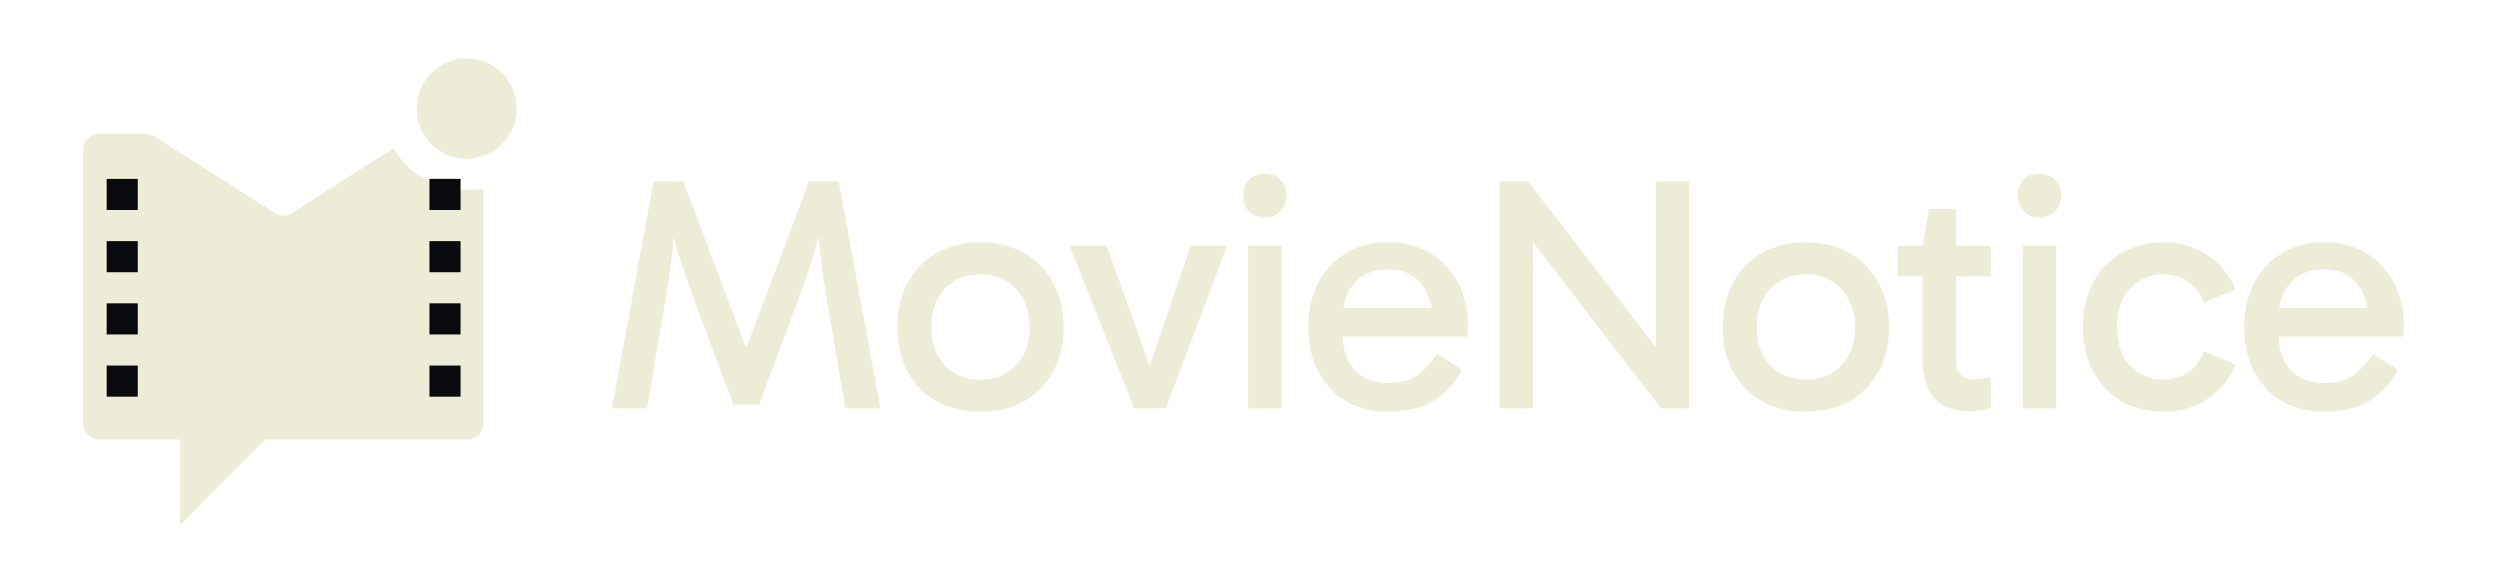
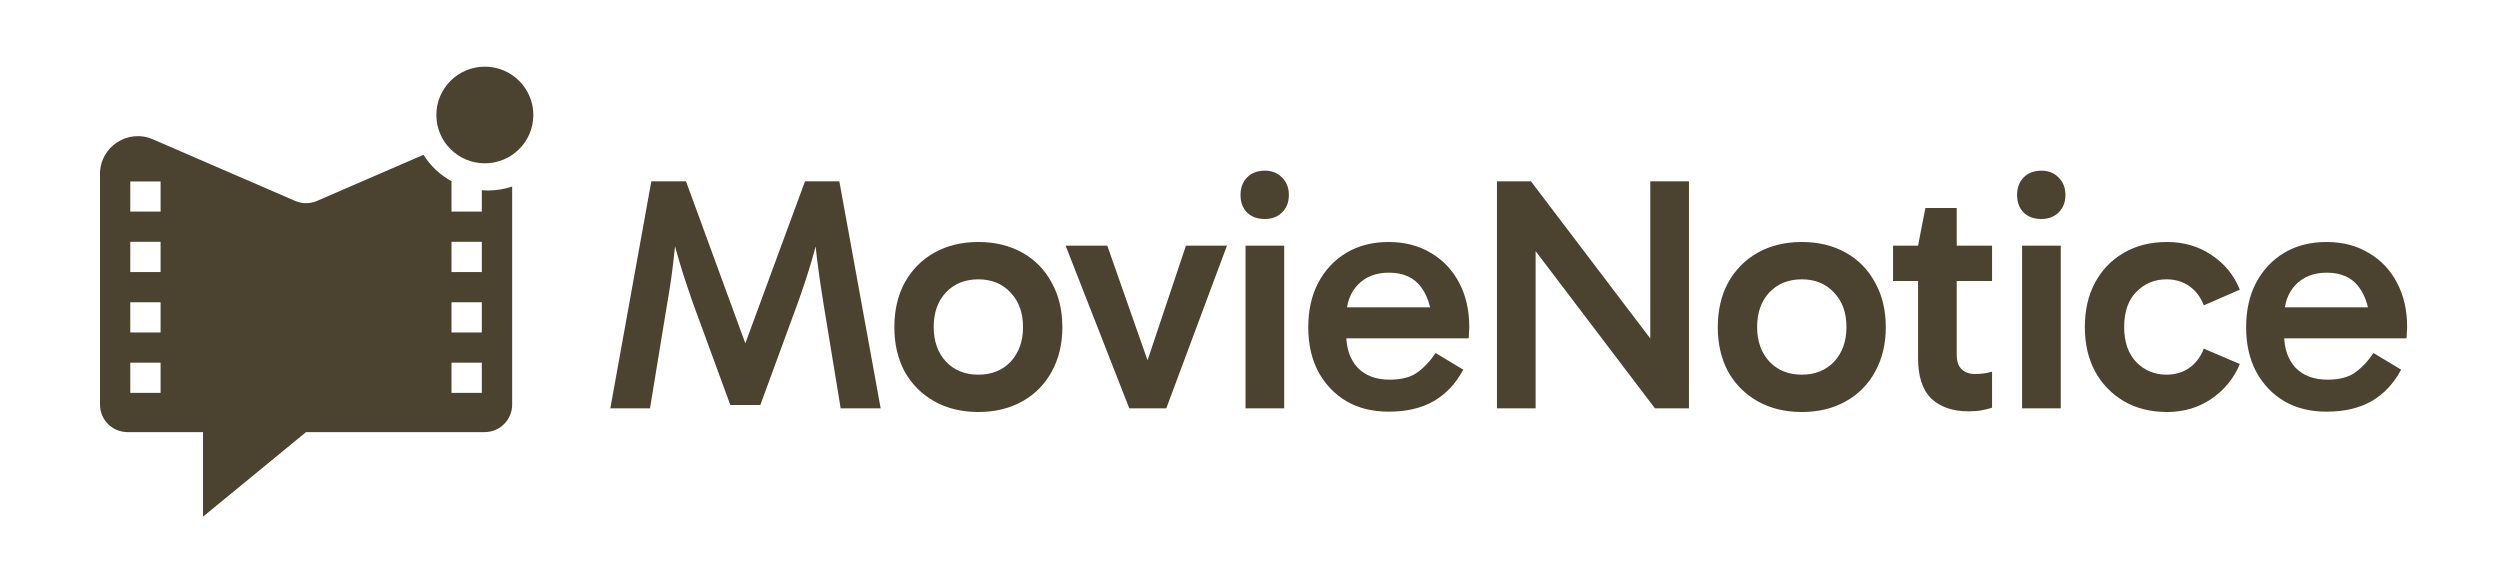
<svg xmlns="http://www.w3.org/2000/svg" width="300" height="70" viewBox="0 0 300 70" fill="none">
-   <path d="M73.44 49L78.44 21.76H82L89.48 41.64H89.6L97.08 21.76H100.64L105.64 49H101.44L99.24 36.04C98.92 34.173 98.653 32.333 98.44 30.52C98.227 28.68 98.093 26.84 98.04 25H99.04C98.56 27.213 98.053 29.16 97.52 30.84C97.013 32.52 96.427 34.253 95.76 36.04L91.08 48.56H88L83.32 36.04C82.653 34.227 82.053 32.493 81.52 30.84C81.013 29.16 80.52 27.213 80.04 25H81.04C80.987 26.84 80.853 28.68 80.64 30.52C80.427 32.333 80.16 34.173 79.84 36.04L77.64 49H73.44ZM117.638 49.4C115.665 49.4 113.918 48.987 112.398 48.16C110.905 47.307 109.745 46.12 108.918 44.6C108.091 43.08 107.678 41.307 107.678 39.28C107.678 37.227 108.091 35.44 108.918 33.92C109.745 32.4 110.905 31.213 112.398 30.36C113.918 29.507 115.665 29.08 117.638 29.08C119.638 29.08 121.385 29.507 122.878 30.36C124.371 31.213 125.531 32.4 126.358 33.92C127.211 35.44 127.638 37.227 127.638 39.28C127.638 41.307 127.211 43.08 126.358 44.6C125.531 46.12 124.371 47.307 122.878 48.16C121.385 48.987 119.638 49.4 117.638 49.4ZM117.638 45.56C119.425 45.56 120.851 44.987 121.918 43.84C123.011 42.667 123.558 41.147 123.558 39.28C123.558 37.387 123.011 35.853 121.918 34.68C120.851 33.507 119.425 32.92 117.638 32.92C115.878 32.92 114.451 33.507 113.358 34.68C112.291 35.827 111.758 37.347 111.758 39.24C111.758 41.133 112.291 42.667 113.358 43.84C114.451 44.987 115.878 45.56 117.638 45.56ZM147.266 29.48L139.906 49H136.106L128.346 29.48H132.786L138.226 44.64H137.706L142.906 29.48H147.266ZM153.779 49H149.779V29.48H153.779V49ZM149.179 23.48C149.179 22.707 149.406 22.08 149.859 21.6C150.339 21.093 150.979 20.84 151.779 20.84C152.552 20.84 153.179 21.093 153.659 21.6C154.139 22.08 154.379 22.707 154.379 23.48C154.379 24.227 154.139 24.853 153.659 25.36C153.179 25.84 152.552 26.08 151.779 26.08C150.979 26.08 150.339 25.84 149.859 25.36C149.406 24.853 149.179 24.227 149.179 23.48ZM166.556 49.4C164.663 49.4 162.996 48.987 161.556 48.16C160.116 47.307 158.996 46.12 158.196 44.6C157.396 43.08 156.996 41.307 156.996 39.28C156.996 37.227 157.396 35.44 158.196 33.92C158.996 32.4 160.116 31.213 161.556 30.36C162.996 29.507 164.663 29.08 166.556 29.08C168.476 29.08 170.156 29.507 171.596 30.36C173.036 31.213 174.156 32.4 174.956 33.92C175.756 35.44 176.156 37.227 176.156 39.28C176.156 39.467 176.143 39.667 176.116 39.88C176.116 40.067 176.103 40.24 176.076 40.4H160.796V36.96H173.196L172.076 39.28C172.076 37.253 171.623 35.587 170.716 34.28C169.809 32.973 168.423 32.32 166.556 32.32C164.903 32.32 163.583 32.853 162.596 33.92C161.609 34.96 161.116 36.333 161.116 38.04V40.12C161.116 41.907 161.596 43.333 162.556 44.4C163.516 45.44 164.849 45.96 166.556 45.96C168.129 45.96 169.343 45.627 170.196 44.96C171.049 44.293 171.796 43.467 172.436 42.48L175.436 44.36C174.529 46.04 173.356 47.307 171.916 48.16C170.503 48.987 168.716 49.4 166.556 49.4ZM199.315 49L181.715 26.16L183.955 25.52V49H179.955V21.76H183.355L200.355 43.8H198.715V21.76H202.715V49H199.315ZM216.685 49.4C214.712 49.4 212.965 48.987 211.445 48.16C209.952 47.307 208.792 46.12 207.965 44.6C207.138 43.08 206.725 41.307 206.725 39.28C206.725 37.227 207.138 35.44 207.965 33.92C208.792 32.4 209.952 31.213 211.445 30.36C212.965 29.507 214.712 29.08 216.685 29.08C218.685 29.08 220.432 29.507 221.925 30.36C223.418 31.213 224.578 32.4 225.405 33.92C226.258 35.44 226.685 37.227 226.685 39.28C226.685 41.307 226.258 43.08 225.405 44.6C224.578 46.12 223.418 47.307 221.925 48.16C220.432 48.987 218.685 49.4 216.685 49.4ZM216.685 45.56C218.472 45.56 219.898 44.987 220.965 43.84C222.058 42.667 222.605 41.147 222.605 39.28C222.605 37.387 222.058 35.853 220.965 34.68C219.898 33.507 218.472 32.92 216.685 32.92C214.925 32.92 213.498 33.507 212.405 34.68C211.338 35.827 210.805 37.347 210.805 39.24C210.805 41.133 211.338 42.667 212.405 43.84C213.498 44.987 214.925 45.56 216.685 45.56ZM236.277 49.36C234.571 49.36 233.211 48.867 232.197 47.88C231.211 46.867 230.717 45.307 230.717 43.2V29.72V29.48L231.477 25.08H234.717V43.28C234.717 44.027 234.904 44.587 235.277 44.96C235.677 45.333 236.171 45.52 236.757 45.52C237.211 45.52 237.611 45.493 237.957 45.44C238.304 45.387 238.611 45.32 238.877 45.24V48.96C238.531 49.067 238.144 49.16 237.717 49.24C237.317 49.32 236.837 49.36 236.277 49.36ZM227.717 33.16V29.48H238.877V33.16H227.717ZM246.732 49H242.732V29.48H246.732V49ZM242.132 23.48C242.132 22.707 242.359 22.08 242.812 21.6C243.292 21.093 243.932 20.84 244.732 20.84C245.506 20.84 246.132 21.093 246.612 21.6C247.092 22.08 247.332 22.707 247.332 23.48C247.332 24.227 247.092 24.853 246.612 25.36C246.132 25.84 245.506 26.08 244.732 26.08C243.932 26.08 243.292 25.84 242.812 25.36C242.359 24.853 242.132 24.227 242.132 23.48ZM259.749 49.4C257.749 49.4 256.016 48.973 254.549 48.12C253.082 47.24 251.949 46.04 251.149 44.52C250.349 43 249.949 41.24 249.949 39.24C249.949 37.24 250.349 35.48 251.149 33.96C251.949 32.44 253.082 31.253 254.549 30.4C256.016 29.52 257.749 29.08 259.749 29.08C261.642 29.08 263.362 29.6 264.909 30.64C266.456 31.653 267.576 33.013 268.269 34.72L264.469 36.32C264.042 35.2 263.402 34.36 262.549 33.8C261.696 33.213 260.722 32.92 259.629 32.92C258.029 32.92 256.696 33.48 255.629 34.6C254.562 35.693 254.029 37.24 254.029 39.24C254.029 41.24 254.562 42.8 255.629 43.92C256.696 45.013 258.029 45.56 259.629 45.56C260.722 45.56 261.696 45.28 262.549 44.72C263.402 44.133 264.042 43.28 264.469 42.16L268.269 43.76C267.549 45.467 266.416 46.84 264.869 47.88C263.349 48.893 261.642 49.4 259.749 49.4ZM278.865 49.4C276.972 49.4 275.305 48.987 273.865 48.16C272.425 47.307 271.305 46.12 270.505 44.6C269.705 43.08 269.305 41.307 269.305 39.28C269.305 37.227 269.705 35.44 270.505 33.92C271.305 32.4 272.425 31.213 273.865 30.36C275.305 29.507 276.972 29.08 278.865 29.08C280.785 29.08 282.465 29.507 283.905 30.36C285.345 31.213 286.465 32.4 287.265 33.92C288.065 35.44 288.465 37.227 288.465 39.28C288.465 39.467 288.452 39.667 288.425 39.88C288.425 40.067 288.412 40.24 288.385 40.4H273.105V36.96H285.505L284.385 39.28C284.385 37.253 283.932 35.587 283.025 34.28C282.119 32.973 280.732 32.32 278.865 32.32C277.212 32.32 275.892 32.853 274.905 33.92C273.919 34.96 273.425 36.333 273.425 38.04V40.12C273.425 41.907 273.905 43.333 274.865 44.4C275.825 45.44 277.159 45.96 278.865 45.96C280.439 45.96 281.652 45.627 282.505 44.96C283.359 44.293 284.105 43.467 284.745 42.48L287.745 44.36C286.839 46.04 285.665 47.307 284.225 48.16C282.812 48.987 281.025 49.4 278.865 49.4Z" fill="#EDECD6" />
-   <path d="M21.607 63V52.733H11.857C10.832 52.733 10 51.898 10 50.867V17.913C10 16.882 10.832 16.046 11.857 16.046H17.521C17.874 16.046 18.219 16.147 18.517 16.337L33.004 25.591C33.612 25.98 34.388 25.98 34.996 25.591L47.224 17.78C48.922 20.774 52.215 22.804 56 22.804C56.685 22.804 57.354 22.738 58 22.611V50.867C58 51.898 57.169 52.733 56.143 52.733H31.821L21.607 63Z" fill="#EDECD6" />
-   <path d="M56 7C59.314 7 62 9.7 62 13.031C62 16.361 59.314 19.061 56 19.061C52.686 19.061 50 16.361 50 13.031C50 9.7 52.686 7 56 7Z" fill="#EDECD6" />
-   <path d="M16.533 47.6H12.8V43.866H16.533V47.6ZM16.533 40.134H12.8V36.4H16.533V40.134ZM16.533 32.667H12.8V28.934H16.533V32.667ZM16.533 25.2H12.8V21.467H16.533V25.2Z" fill="#090A0E" />
-   <path d="M55.267 47.6H51.533V43.866H55.267V47.6ZM55.267 40.134H51.533V36.4H55.267V40.134ZM55.267 32.667H51.533V28.934H55.267V32.667ZM55.267 25.2H51.533V21.467H55.267V25.2Z" fill="#090A0E" />
+   <path d="M73.24 49L78.16 21.76H82.32L89.44 41.2L96.6 21.76H100.72L105.68 49H100.88L98.8 36.32C98.507 34.533 98.253 32.773 98.04 31.04C97.827 29.28 97.68 27.507 97.6 25.72H98.84C98.36 27.773 97.88 29.627 97.4 31.28C96.92 32.907 96.373 34.573 95.76 36.28L91.24 48.6H87.64L83.12 36.28C82.507 34.547 81.96 32.867 81.48 31.24C81 29.613 80.52 27.773 80.04 25.72H81.28C81.2 27.507 81.053 29.28 80.84 31.04C80.653 32.773 80.4 34.533 80.08 36.32L78 49H73.24ZM117.403 49.44C115.403 49.44 113.643 49.013 112.123 48.16C110.603 47.307 109.416 46.12 108.563 44.6C107.736 43.053 107.323 41.28 107.323 39.28C107.323 37.227 107.736 35.44 108.563 33.92C109.416 32.373 110.603 31.173 112.123 30.32C113.643 29.467 115.403 29.04 117.403 29.04C119.403 29.04 121.163 29.467 122.683 30.32C124.203 31.173 125.376 32.373 126.203 33.92C127.056 35.44 127.483 37.227 127.483 39.28C127.483 41.28 127.056 43.053 126.203 44.6C125.376 46.12 124.203 47.307 122.683 48.16C121.163 49.013 119.403 49.44 117.403 49.44ZM117.403 44.96C119.003 44.96 120.296 44.44 121.283 43.4C122.269 42.333 122.763 40.947 122.763 39.24C122.763 37.533 122.269 36.16 121.283 35.12C120.296 34.053 119.003 33.52 117.403 33.52C115.803 33.52 114.509 34.04 113.523 35.08C112.536 36.12 112.043 37.507 112.043 39.24C112.043 40.947 112.536 42.333 113.523 43.4C114.509 44.44 115.803 44.96 117.403 44.96ZM147.234 29.48L139.954 49H135.514L127.874 29.48H132.874L138.154 44.52H137.274L142.314 29.48H147.234ZM154.103 49H149.463V29.48H154.103V49ZM148.863 23.4C148.863 22.547 149.116 21.853 149.623 21.32C150.156 20.76 150.876 20.48 151.783 20.48C152.636 20.48 153.329 20.76 153.863 21.32C154.396 21.853 154.663 22.547 154.663 23.4C154.663 24.253 154.396 24.947 153.863 25.48C153.329 26.013 152.636 26.28 151.783 26.28C150.876 26.28 150.156 26.013 149.623 25.48C149.116 24.947 148.863 24.253 148.863 23.4ZM166.632 49.4C164.712 49.4 163.032 48.987 161.592 48.16C160.152 47.307 159.019 46.12 158.192 44.6C157.392 43.08 156.992 41.307 156.992 39.28C156.992 37.227 157.392 35.44 158.192 33.92C159.019 32.373 160.152 31.173 161.592 30.32C163.032 29.467 164.712 29.04 166.632 29.04C168.579 29.04 170.272 29.48 171.712 30.36C173.179 31.213 174.312 32.413 175.112 33.96C175.912 35.48 176.312 37.24 176.312 39.24C176.312 39.48 176.299 39.72 176.272 39.96C176.272 40.2 176.259 40.413 176.232 40.6H161.072V36.88H172.792L171.832 39C171.832 37.16 171.406 35.653 170.552 34.48C169.699 33.307 168.406 32.72 166.672 32.72C165.099 32.72 163.846 33.213 162.912 34.2C162.006 35.16 161.552 36.44 161.552 38.04V40.16C161.552 41.813 162.006 43.133 162.912 44.12C163.846 45.08 165.126 45.56 166.752 45.56C168.219 45.56 169.352 45.253 170.152 44.64C170.979 44.027 171.686 43.267 172.272 42.36L175.592 44.36C174.712 46.013 173.539 47.267 172.072 48.12C170.606 48.973 168.792 49.4 166.632 49.4ZM198.594 49L181.954 27.08L184.274 26.44V49H179.634V21.76H183.714L199.874 43.04L198.034 43.16V21.76H202.674V49H198.594ZM216.215 49.44C214.215 49.44 212.455 49.013 210.935 48.16C209.415 47.307 208.229 46.12 207.375 44.6C206.549 43.053 206.135 41.28 206.135 39.28C206.135 37.227 206.549 35.44 207.375 33.92C208.229 32.373 209.415 31.173 210.935 30.32C212.455 29.467 214.215 29.04 216.215 29.04C218.215 29.04 219.975 29.467 221.495 30.32C223.015 31.173 224.189 32.373 225.015 33.92C225.869 35.44 226.295 37.227 226.295 39.28C226.295 41.28 225.869 43.053 225.015 44.6C224.189 46.12 223.015 47.307 221.495 48.16C219.975 49.013 218.215 49.44 216.215 49.44ZM216.215 44.96C217.815 44.96 219.109 44.44 220.095 43.4C221.082 42.333 221.575 40.947 221.575 39.24C221.575 37.533 221.082 36.16 220.095 35.12C219.109 34.053 217.815 33.52 216.215 33.52C214.615 33.52 213.322 34.04 212.335 35.08C211.349 36.12 210.855 37.507 210.855 39.24C210.855 40.947 211.349 42.333 212.335 43.4C213.322 44.44 214.615 44.96 216.215 44.96ZM236.207 49.36C234.341 49.36 232.861 48.853 231.767 47.84C230.701 46.8 230.167 45.173 230.167 42.96V29.72V29.48L231.047 24.96H234.807V42.56C234.807 43.36 235.007 43.947 235.407 44.32C235.807 44.693 236.327 44.88 236.967 44.88C237.394 44.88 237.781 44.853 238.127 44.8C238.474 44.747 238.781 44.68 239.047 44.6V48.92C238.647 49.053 238.221 49.16 237.767 49.24C237.341 49.32 236.821 49.36 236.207 49.36ZM227.167 33.72V29.48H239.047V33.72H227.167ZM247.29 49H242.65V29.48H247.29V49ZM242.05 23.4C242.05 22.547 242.304 21.853 242.81 21.32C243.344 20.76 244.064 20.48 244.97 20.48C245.824 20.48 246.517 20.76 247.05 21.32C247.584 21.853 247.85 22.547 247.85 23.4C247.85 24.253 247.584 24.947 247.05 25.48C246.517 26.013 245.824 26.28 244.97 26.28C244.064 26.28 243.344 26.013 242.81 25.48C242.304 24.947 242.05 24.253 242.05 23.4ZM260.06 49.44C258.06 49.44 256.313 49 254.82 48.12C253.353 47.24 252.206 46.04 251.38 44.52C250.58 43 250.18 41.24 250.18 39.24C250.18 37.24 250.58 35.48 251.38 33.96C252.206 32.413 253.353 31.213 254.82 30.36C256.313 29.48 258.06 29.04 260.06 29.04C262.06 29.04 263.833 29.56 265.38 30.6C266.953 31.64 268.086 33.027 268.78 34.76L264.46 36.64C264.06 35.627 263.473 34.853 262.7 34.32C261.926 33.787 261.02 33.52 259.98 33.52C258.54 33.52 257.326 34.027 256.34 35.04C255.38 36.027 254.9 37.427 254.9 39.24C254.9 41.027 255.38 42.427 256.34 43.44C257.326 44.453 258.54 44.96 259.98 44.96C261.02 44.96 261.926 44.693 262.7 44.16C263.473 43.627 264.06 42.853 264.46 41.84L268.78 43.68C268.06 45.413 266.913 46.813 265.34 47.88C263.793 48.92 262.033 49.44 260.06 49.44ZM279.176 49.4C277.256 49.4 275.576 48.987 274.136 48.16C272.696 47.307 271.563 46.12 270.736 44.6C269.936 43.08 269.536 41.307 269.536 39.28C269.536 37.227 269.936 35.44 270.736 33.92C271.563 32.373 272.696 31.173 274.136 30.32C275.576 29.467 277.256 29.04 279.176 29.04C281.123 29.04 282.816 29.48 284.256 30.36C285.723 31.213 286.856 32.413 287.656 33.96C288.456 35.48 288.856 37.24 288.856 39.24C288.856 39.48 288.843 39.72 288.816 39.96C288.816 40.2 288.803 40.413 288.776 40.6H273.616V36.88H285.336L284.376 39C284.376 37.16 283.949 35.653 283.096 34.48C282.243 33.307 280.949 32.72 279.216 32.72C277.643 32.72 276.389 33.213 275.456 34.2C274.549 35.16 274.096 36.44 274.096 38.04V40.16C274.096 41.813 274.549 43.133 275.456 44.12C276.389 45.08 277.669 45.56 279.296 45.56C280.763 45.56 281.896 45.253 282.696 44.64C283.523 44.027 284.229 43.267 284.816 42.36L288.136 44.36C287.256 46.013 286.083 47.267 284.616 48.12C283.149 48.973 281.336 49.4 279.176 49.4Z" fill="#4B422F" />
+   <path d="M12 20.87C12 17.61 15.343 15.418 18.336 16.714L35.418 24.109C36.254 24.471 37.203 24.471 38.04 24.109L50.819 18.576C51.655 19.915 52.831 21.019 54.226 21.772H54.181V25.396H57.818V22.829C58.058 22.848 58.3 22.859 58.545 22.859C59.564 22.859 60.544 22.692 61.458 22.384V48.558C61.458 50.377 59.982 51.852 58.161 51.852H36.725L24.361 62V51.852H15.297C13.476 51.852 12 50.378 12 48.558L12 20.87ZM15.633 43.517V47.141H19.27V43.517H15.633ZM54.181 43.517V47.141H57.818V43.517H54.181ZM15.633 36.269V39.893H19.27V36.269H15.633ZM54.181 36.269V39.893H57.818V36.269H54.181ZM15.633 29.02V32.644H19.27V29.02H15.633ZM54.181 29.02V32.644H57.818V29.02H54.181ZM15.633 21.772V25.396H19.27V21.772H15.633ZM58.181 8C61.395 8 64 10.596 64 13.799C64 17.001 61.395 19.597 58.181 19.597C54.968 19.597 52.363 17.001 52.363 13.799C52.363 10.596 54.968 8 58.181 8Z" fill="#4B422F" />
</svg>
